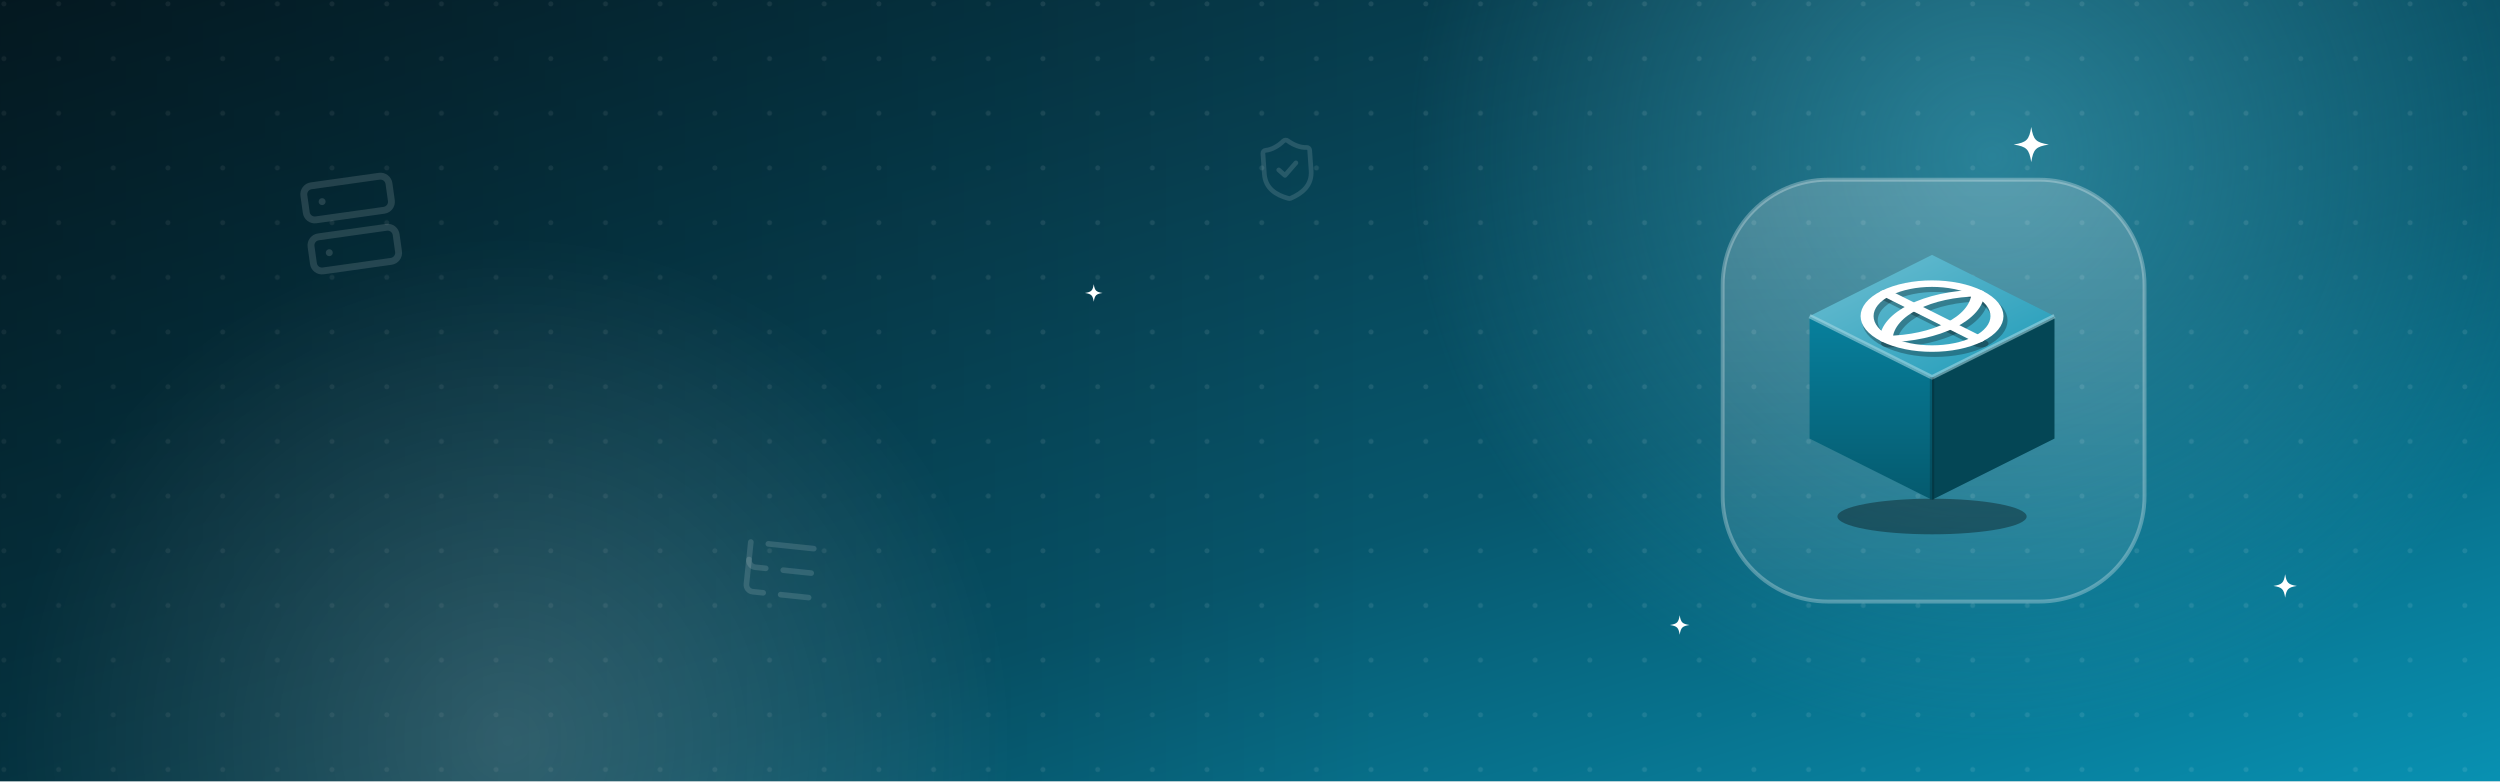
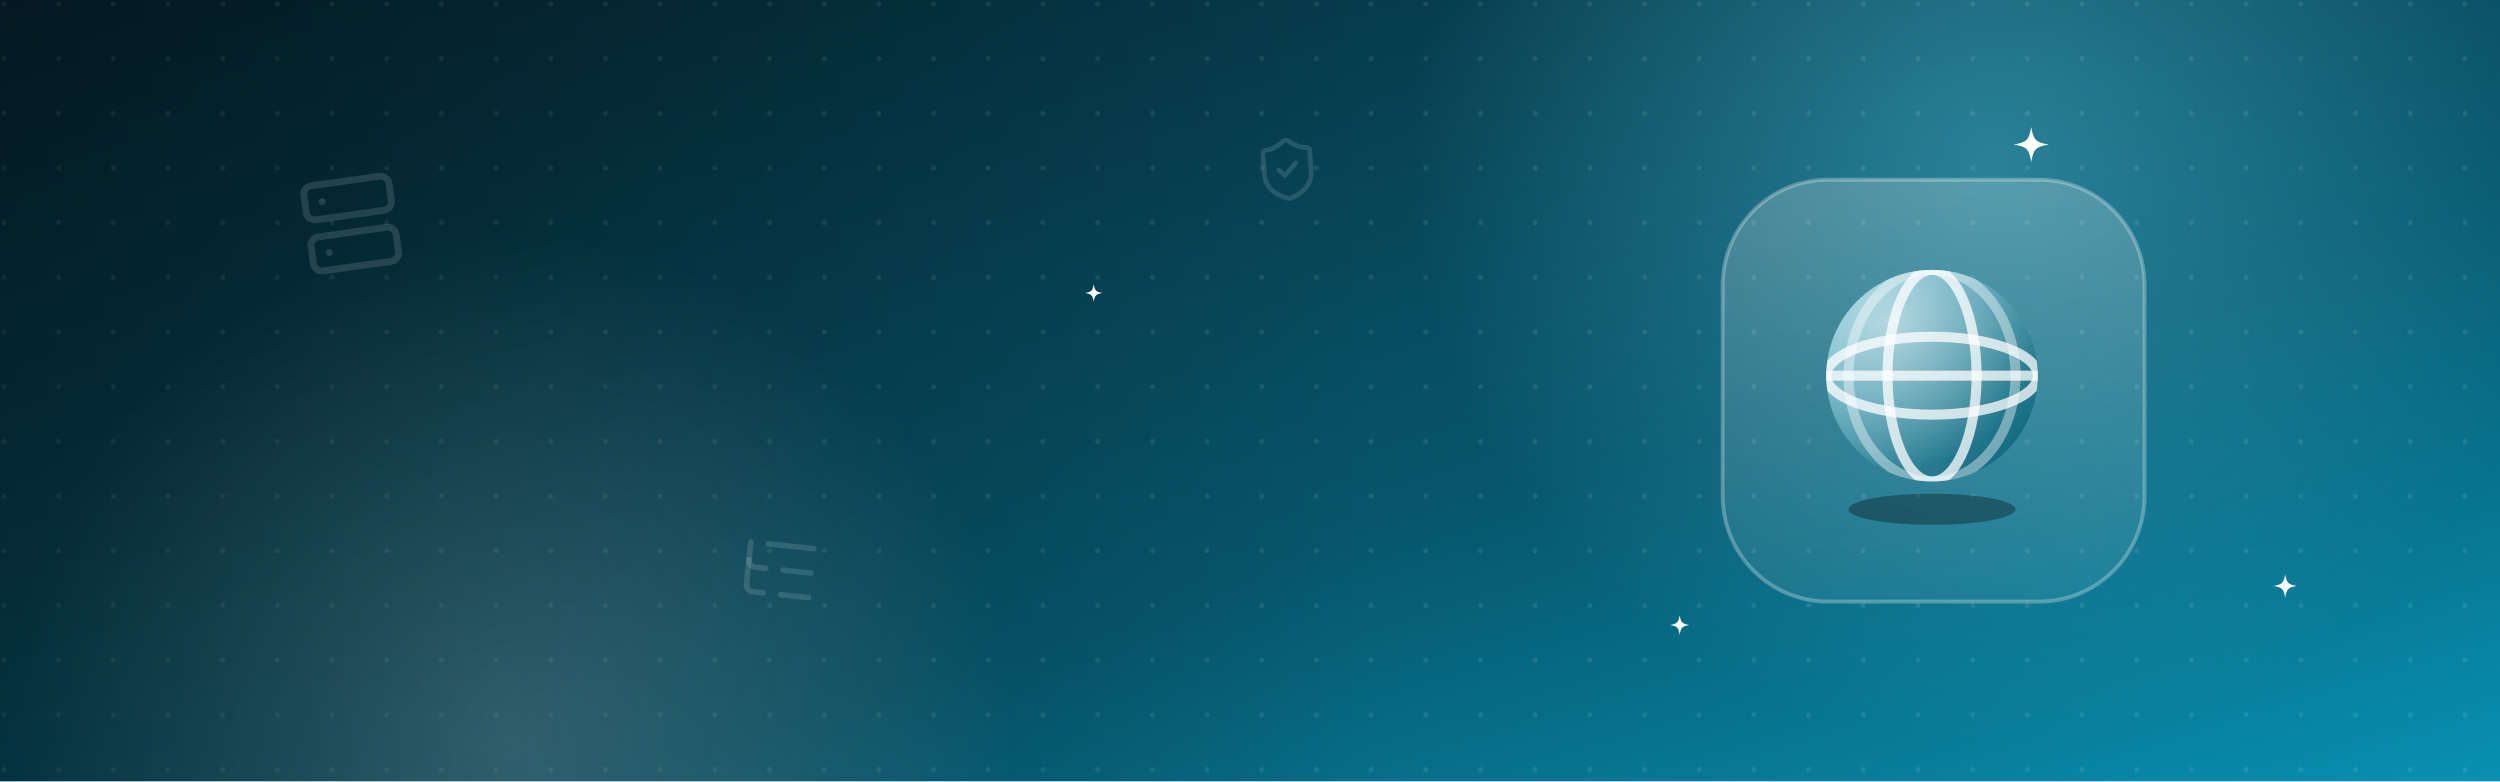
<svg xmlns="http://www.w3.org/2000/svg" viewBox="0 0 1280 400" role="img" aria-hidden="true">
  <defs>
    <linearGradient id="bg" x1="0" y1="0" x2="1" y2="1">
      <stop offset="0" stop-color="#062531" />
      <stop offset=".62" stop-color="#07576d" />
      <stop offset="1" stop-color="#0891b2" />
    </linearGradient>
    <radialGradient id="o1">
      <stop offset="0" stop-color="#46adc5" stop-opacity=".55" />
      <stop offset="1" stop-color="#46adc5" stop-opacity="0" />
    </radialGradient>
    <radialGradient id="o2">
      <stop offset="0" stop-color="#ffffff" stop-opacity=".22" />
      <stop offset="1" stop-color="#ffffff" stop-opacity="0" />
    </radialGradient>
    <pattern id="dots" width="28" height="28" patternUnits="userSpaceOnUse">
      <circle cx="2" cy="2" r="1.3" fill="#ffffff" fill-opacity=".09" />
    </pattern>
    <linearGradient id="glass" x1="0" y1="0" x2="0" y2="1">
      <stop offset="0" stop-color="#ffffff" stop-opacity=".22" />
      <stop offset="1" stop-color="#ffffff" stop-opacity=".06" />
    </linearGradient>
    <linearGradient id="fade" x1="0" y1="0" x2="1" y2="0">
      <stop offset="0" stop-color="#000" stop-opacity=".35" />
      <stop offset=".55" stop-color="#000" stop-opacity="0" />
    </linearGradient>
-     <linearGradient id="bbt" x1="0" y1="0" x2="1" y2="1">
-       <stop offset="0" stop-color="#70bfd2" />
-       <stop offset="1" stop-color="#1c9ab8" />
+     <linearGradient id="bbm" x1="0" y1="0" x2="1" y2="1">
+       <stop offset="0" stop-color="#77c3d5" />
+       <stop offset="1" stop-color="#055e74" />
    </linearGradient>
-     <linearGradient id="bbl" x1="0" y1="0" x2="0" y2="1">
-       <stop offset="0" stop-color="#07809d" />
-       <stop offset="1" stop-color="#055a6e" />
+     <linearGradient id="bbv" x1="0" y1="0" x2="0" y2="1">
+       <stop offset="0" stop-color="#77c3d5" />
+       <stop offset="1" stop-color="#0891b2" />
    </linearGradient>
-     <linearGradient id="bbsh" x1="0" y1="0" x2="1" y2="0">
+     <linearGradient id="bbw" x1="0" y1="0" x2="0" y2="1">
+       <stop offset="0" stop-color="#ffffff" />
+       <stop offset="1" stop-color="#dfe5ee" />
+     </linearGradient>
+     <linearGradient id="bbg" x1="0" y1="0" x2="0" y2="1">
+       <stop offset="0" stop-color="#ffe08a" />
+       <stop offset="1" stop-color="#f2a62b" />
+     </linearGradient>
+     <radialGradient id="bbh" cx=".3" cy=".25" r=".7">
+       <stop offset="0" stop-color="#fff" stop-opacity=".55" />
+       <stop offset="1" stop-color="#fff" stop-opacity="0" />
+     </radialGradient>
+     <linearGradient id="bbs" x1="0" y1="0" x2="1" y2="0">
      <stop offset="0" stop-color="#fff" stop-opacity="0" />
-       <stop offset=".5" stop-color="#fff" stop-opacity=".55" />
+       <stop offset=".5" stop-color="#fff" stop-opacity=".6" />
      <stop offset="1" stop-color="#fff" stop-opacity="0" />
    </linearGradient>
-     <clipPath id="bbc">
-       <path d="M32 10 L54 21 L32 32 L10 21 Z" />
-     </clipPath>
  </defs>
  <style>.b1,.b2,.f,.s,.k{transform-box:fill-box;transform-origin:50% 50%}
@keyframes b1{to{transform:translate(-90px,40px) scale(1.15)}}@keyframes b2{to{transform:translate(70px,-30px) scale(.9)}}
@keyframes f{0%,100%{transform:translateY(0)}50%{transform:translateY(-10px)}}
@keyframes s{0%,100%{opacity:.25;transform:scale(.5) rotate(0)}50%{opacity:.95;transform:scale(1) rotate(45deg)}}
@keyframes k{0%,100%{transform:translateY(0)}50%{transform:translateY(-6px)}}
.b1{animation:b1 16s ease-in-out infinite alternate}.b2{animation:b2 19s ease-in-out infinite alternate}
.f{animation:f 9s ease-in-out infinite}.f1{animation-duration:11s;animation-delay:-3s}.f2{animation-duration:13s;animation-delay:-6s}
.s{animation:s 3.4s ease-in-out infinite}.k{animation:k 6s ease-in-out infinite}
- @media (prefers-reduced-motion:reduce){.b1,.b2,.f,.s,.k{animation:none!important}}.bbbob,.bbshadow{transform-box:fill-box;transform-origin:50% 50%}@keyframes bbb{0%,100%{transform:translateY(0)}50%{transform:translateY(-2.2px)}}@keyframes bbsd{0%,100%{transform:scaleX(1);opacity:.35}50%{transform:scaleX(.86);opacity:.22}}@keyframes bbs{0%,55%{transform:translateX(0)}100%{transform:translateX(78px)}}@keyframes bbg{0%,100%{opacity:.9}50%{opacity:1}}.bbbob{animation:bbb 4.2s ease-in-out infinite}.bbshadow{animation:bbsd 4.2s ease-in-out infinite}.bbshine{animation:bbs 5.5s ease-in-out infinite}.bbglow{animation:bbg 4.2s ease-in-out infinite}</style>
+ @media (prefers-reduced-motion:reduce){.b1,.b2,.f,.s,.k{animation:none!important}}.bbfl,.bbpu,.bbbl,.bbsp,.bbwg,.bbri,.bbsd,.bbpop{transform-box:fill-box;transform-origin:50% 50%}.bbgr{transform-box:fill-box;transform-origin:50% 100%}@keyframes bbfl{0%,100%{transform:translateY(0)}50%{transform:translateY(-2px)}}.bbfl{animation:bbfl 4.2s ease-in-out infinite}@keyframes bbsd{0%,100%{transform:scaleX(1);opacity:.32}50%{transform:scaleX(.85);opacity:.2}}.bbsd{animation:bbsd 4.2s ease-in-out infinite}@keyframes bbpu{0%,100%{opacity:.55}50%{opacity:1}}.bbpu{animation:bbpu 2.4s ease-in-out infinite}@keyframes bbbl{0%,44%,56%,100%{opacity:1}50%{opacity:.15}}.bbbl{animation:bbbl 3s steps(1,end) infinite}@keyframes bbsp{to{transform:rotate(360deg)}}.bbsp{animation:bbsp 14s linear infinite}@keyframes bbwg{0%,100%{transform:rotate(-6deg)}50%{transform:rotate(6deg)}}.bbwg{animation:bbwg 3.4s ease-in-out infinite}@keyframes bbri{0%{transform:translateY(2px);opacity:.7}100%{transform:translateY(-3.5px);opacity:1}}.bbri{animation:bbri 1.6s ease-in-out infinite alternate}@keyframes bbgr{0%,100%{transform:scaleY(.55)}50%{transform:scaleY(1)}}.bbgr{animation:bbgr 2.8s ease-in-out infinite}@keyframes bbpop{0%,100%{transform:scale(.9)}50%{transform:scale(1.08)}}.bbpop{animation:bbpop 2.6s ease-in-out infinite}@keyframes bbsh{0%,60%{transform:translateX(-30px)}100%{transform:translateX(70px)}}.bbsh{animation:bbsh 5s ease-in-out infinite}@keyframes bbdash{to{stroke-dashoffset:-40}}.bbdash{animation:bbdash 2.4s linear infinite}@keyframes bbsw{0%,100%{transform:rotate(-50deg)}50%{transform:rotate(35deg)}}</style>
  <rect width="1280" height="400" fill="url(#bg)" />
  <circle class="b1" cx="1020" cy="80" r="300" fill="url(#o1)" />
  <circle class="b2" cx="260" cy="380" r="260" fill="url(#o2)" />
  <rect width="1280" height="400" fill="url(#dots)" />
  <rect width="1280" height="400" fill="url(#fade)" />
  <g transform="translate(150 92) rotate(-8) scale(2.2)">
    <g class="f f0" fill="none" stroke="#ffffff" stroke-opacity=".13" stroke-width="1.6" stroke-linecap="round" stroke-linejoin="round">
      <rect width="20" height="8" x="2" y="2" rx="2" ry="2" />
      <rect width="20" height="8" x="2" y="14" rx="2" ry="2" />
      <line x1="6" x2="6.01" y1="6" y2="6" />
      <line x1="6" x2="6.01" y1="18" y2="18" />
    </g>
  </g>
  <g transform="translate(380 268) rotate(6) scale(1.8)">
    <g class="f f1" fill="none" stroke="#ffffff" stroke-opacity=".13" stroke-width="1.6" stroke-linecap="round" stroke-linejoin="round">
      <path d="M8 5h13" />
      <path d="M13 12h8" />
      <path d="M13 19h8" />
      <path d="M3 10a2 2 0 0 0 2 2h3" />
      <path d="M3 5v12a2 2 0 0 0 2 2h3" />
    </g>
  </g>
  <g transform="translate(640 70) rotate(-4) scale(1.5)">
    <g class="f f2" fill="none" stroke="#ffffff" stroke-opacity=".13" stroke-width="1.6" stroke-linecap="round" stroke-linejoin="round">
      <path d="M20 13c0 5-3.5 7.5-7.66 8.95a1 1 0 0 1-.67-.01C7.5 20.5 4 18 4 13V6a1 1 0 0 1 1-1c2 0 4.5-1.2 6.24-2.72a1.17 1.17 0 0 1 1.52 0C14.51 3.81 17 5 19 5a1 1 0 0 1 1 1z" />
      <path d="m9 12 2 2 4-4" />
    </g>
  </g>
  <g class="k">
    <rect x="882" y="92" width="216" height="216" rx="54" fill="url(#glass)" stroke="#ffffff" stroke-opacity=".28" stroke-width="2" />
-     <g transform="translate(898 102) scale(2.85)">
-       <g class="bbbob">
-         <ellipse cx="32" cy="57" rx="17" ry="3.2" fill="#000" opacity=".35" class="bbshadow" />
-         <path d="M10 21 L32 32 V54 L10 43 Z" fill="url(#bbl)" />
-         <path d="M54 21 L32 32 V54 L54 43 Z" fill="#044655" />
-         <path d="M32 10 L54 21 L32 32 L10 21 Z" fill="url(#bbt)" />
-         <path d="M10 21 L32 32 L54 21" fill="none" stroke="#a9d9e4" stroke-opacity=".55" stroke-width=".8" stroke-linejoin="round" />
-         <path d="M32 32 V54" stroke="#000" stroke-opacity=".18" stroke-width=".8" />
-         <g clip-path="url(#bbc)">
-           <rect class="bbshine" x="-14" y="6" width="14" height="30" fill="url(#bbsh)" transform="skewX(-25)" />
-         </g>
-         <g transform="translate(.5 .8)">
-           <g transform="matrix(0.825 0.4125 -0.825 0.4125 32 11.100)" fill="none" stroke="#000" stroke-opacity=".28" stroke-width="2.4" stroke-linecap="round" stroke-linejoin="round">
-             <circle cx="12" cy="12" r="10" />
-             <path d="M12 2a14.5 14.5 0 0 0 0 20 14.5 14.5 0 0 0 0-20" />
-             <path d="M2 12h20" />
+     <g transform="translate(898 104) scale(2.85)">
+       <clipPath id="bbc">
+         <circle cx="32" cy="31" r="19" />
+       </clipPath>
+       <ellipse class="bbsd" cx="32" cy="55" rx="15" ry="2.8" fill="#000" opacity=".32" />
+       <g class="bbfl">
+         <circle cx="32" cy="31" r="19" fill="url(#bbm)" />
+         <g clip-path="url(#bbc)" fill="none" stroke="#fff" stroke-opacity=".75" stroke-width="1.8">
+           <ellipse cx="32" cy="31" rx="19" ry="7" />
+           <line x1="13" y1="31" x2="51" y2="31" />
+           <g class="bbsp" style="transform-origin:32px 31px;transform-box:view-box">
+             <ellipse cx="32" cy="31" rx="8" ry="19" />
+             <ellipse cx="32" cy="31" rx="15" ry="19" stroke-opacity=".4" />
          </g>
        </g>
-         <g class="bbglow" transform="matrix(0.825 0.4125 -0.825 0.4125 32 11.100)" fill="none" stroke="#fff" stroke-width="2" stroke-linecap="round" stroke-linejoin="round">
-           <circle cx="12" cy="12" r="10" />
-           <path d="M12 2a14.5 14.5 0 0 0 0 20 14.5 14.5 0 0 0 0-20" />
-           <path d="M2 12h20" />
-         </g>
+         <circle cx="32" cy="31" r="19" fill="url(#bbh)" />
      </g>
    </g>
  </g>
  <g transform="translate(1040 74) scale(0.9)">
    <path class="s" style="animation-delay:0s" d="M0 -10 C1.2 -2.6 2.6 -1.2 10 0 C2.6 1.2 1.2 2.6 0 10 C-1.2 2.6 -2.6 1.2 -10 0 C-2.6 -1.2 -1.2 -2.6 0 -10Z" fill="#ffffff" />
  </g>
  <g transform="translate(1170 300) scale(0.6)">
    <path class="s" style="animation-delay:1.1s" d="M0 -10 C1.2 -2.6 2.6 -1.2 10 0 C2.6 1.2 1.2 2.6 0 10 C-1.2 2.6 -2.6 1.2 -10 0 C-2.6 -1.2 -1.2 -2.6 0 -10Z" fill="#ffffff" />
  </g>
  <g transform="translate(860 320) scale(0.5)">
    <path class="s" style="animation-delay:2.2s" d="M0 -10 C1.2 -2.6 2.6 -1.2 10 0 C2.6 1.2 1.2 2.6 0 10 C-1.2 2.6 -2.6 1.2 -10 0 C-2.6 -1.2 -1.2 -2.6 0 -10Z" fill="#ffffff" />
  </g>
  <g transform="translate(560 150) scale(0.45)">
    <path class="s" style="animation-delay:0.6s" d="M0 -10 C1.2 -2.6 2.6 -1.2 10 0 C2.6 1.2 1.2 2.6 0 10 C-1.2 2.6 -2.6 1.2 -10 0 C-2.6 -1.2 -1.2 -2.6 0 -10Z" fill="#ffffff" />
  </g>
</svg>
